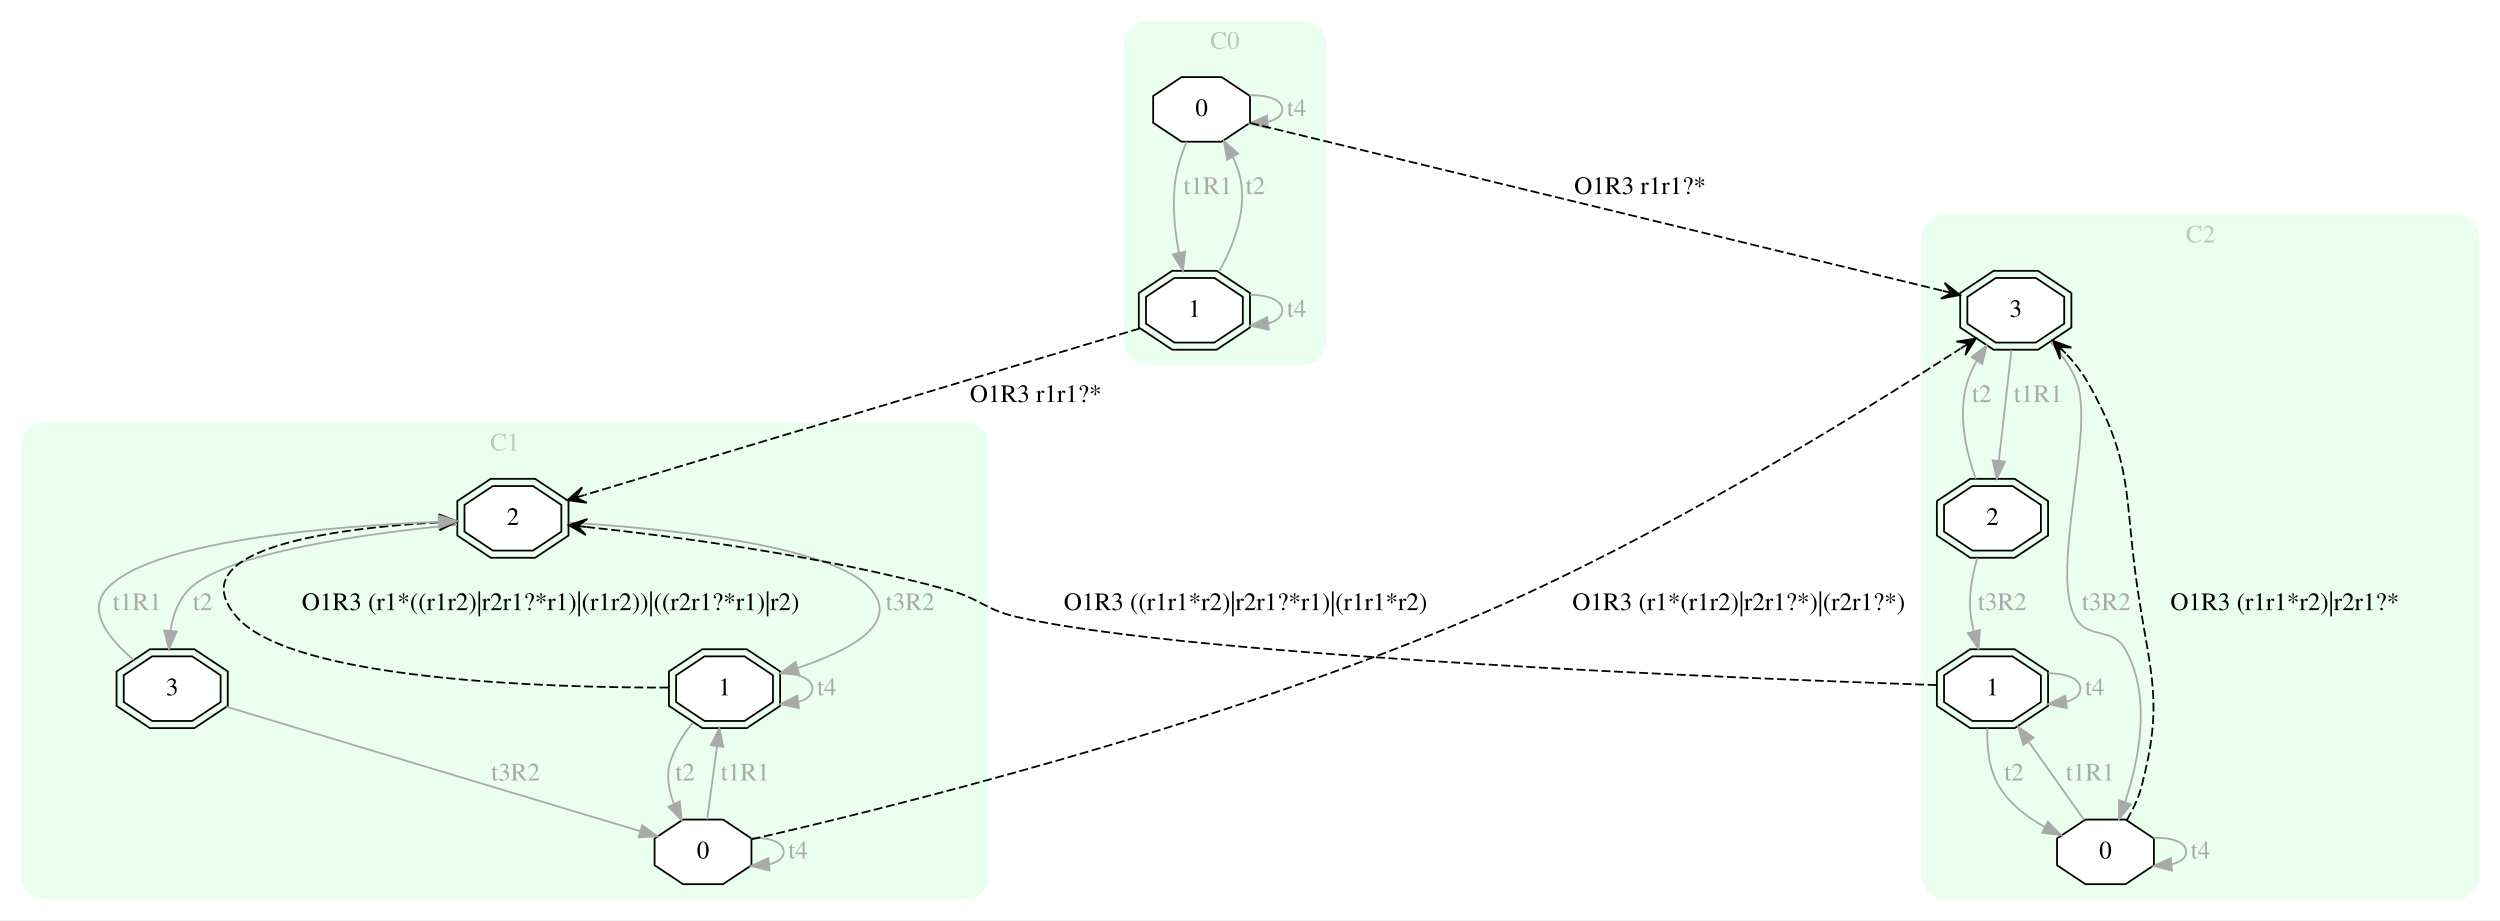
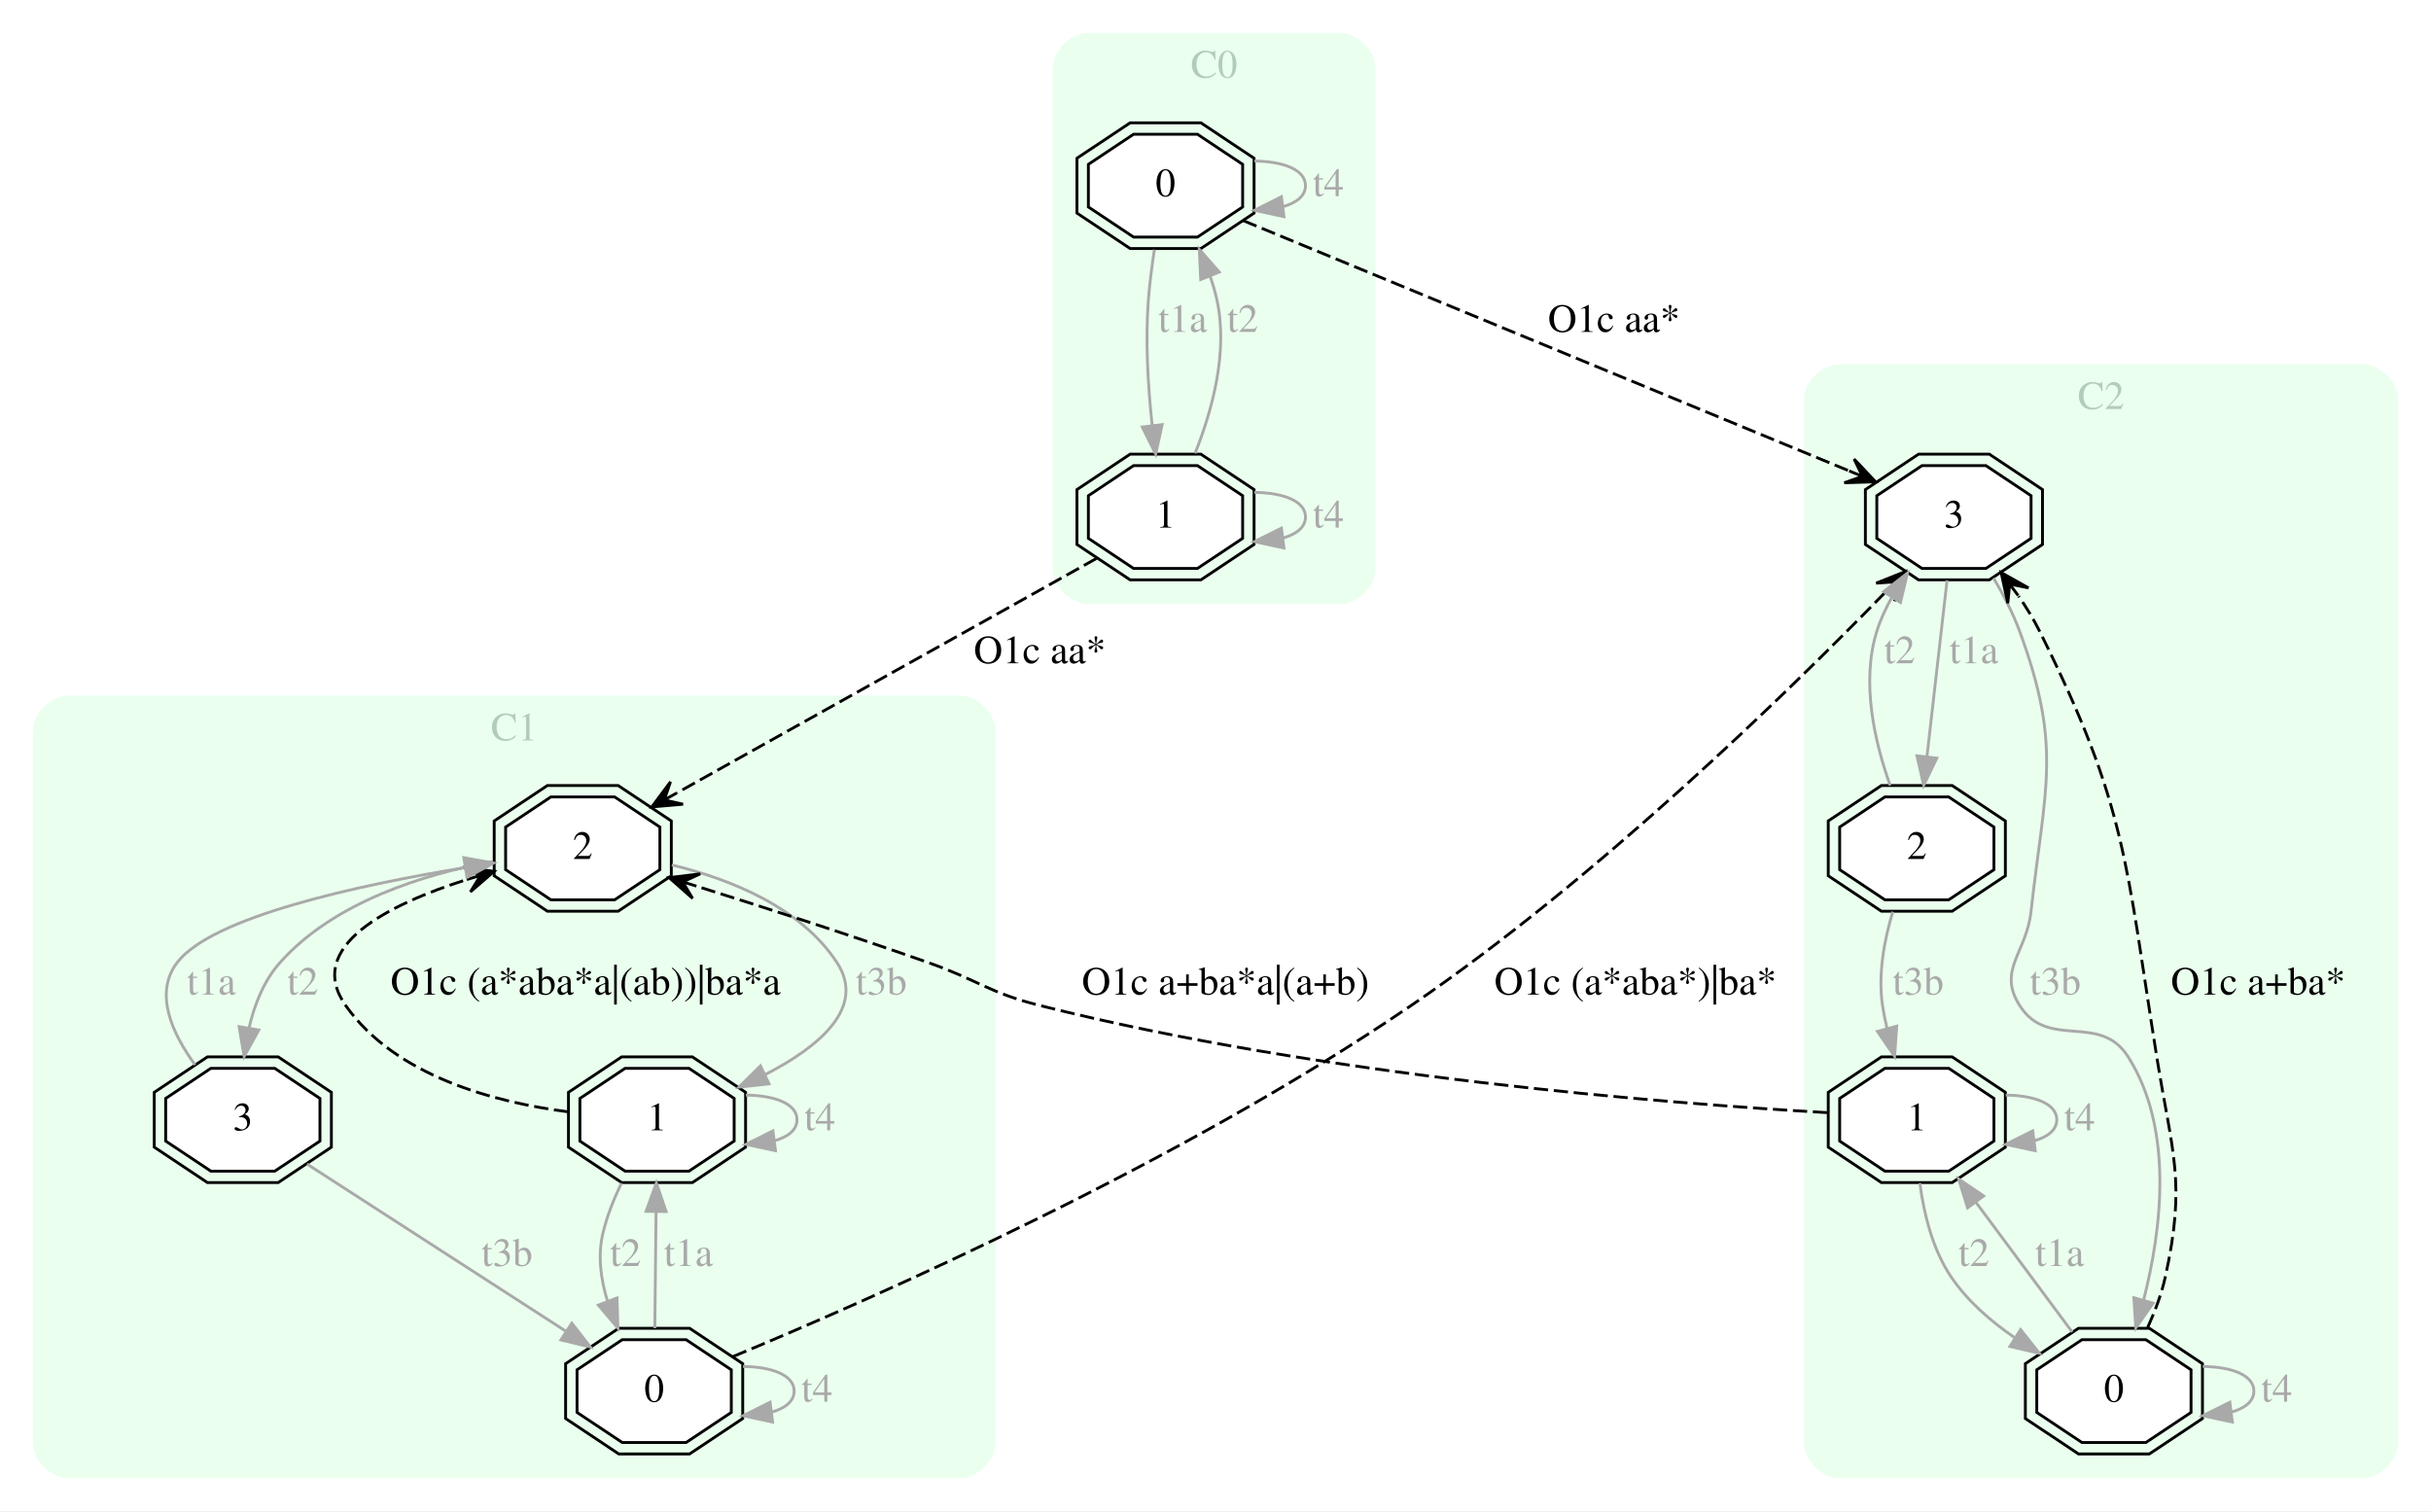
- <svg xmlns="http://www.w3.org/2000/svg" width="1394pt" height="513pt" viewBox="0.00 0.00 1394.00 513.00">
-   <g id="graph0" class="graph" transform="scale(1 1) rotate(0) translate(4 509)">
-     <polygon fill="white" stroke="transparent" points="-4,4 -4,-509 1390,-509 1390,4 -4,4" />
+ <svg xmlns="http://www.w3.org/2000/svg" width="851pt" height="529pt" viewBox="0.00 0.00 851.00 529.00">
+   <g id="graph0" class="graph" transform="scale(1 1) rotate(0) translate(4 525)">
+     <polygon fill="white" stroke="transparent" points="-4,4 -4,-525 847,-525 847,4 -4,4" />
    <g id="clust1" class="cluster">
-       <path fill="#eaffee" stroke="#eaffee" d="M635,-306C635,-306 723,-306 723,-306 729,-306 735,-312 735,-318 735,-318 735,-485 735,-485 735,-491 729,-497 723,-497 723,-497 635,-497 635,-497 629,-497 623,-491 623,-485 623,-485 623,-318 623,-318 623,-312 629,-306 635,-306" />
-       <text text-anchor="middle" x="679" y="-481.8" font-family="Times,serif" font-size="14.00" fill="#b2ccbb">C0</text>
+       <path fill="#eaffee" stroke="#eaffee" d="M377,-314C377,-314 465,-314 465,-314 471,-314 477,-320 477,-326 477,-326 477,-501 477,-501 477,-507 471,-513 465,-513 465,-513 377,-513 377,-513 371,-513 365,-507 365,-501 365,-501 365,-326 365,-326 365,-320 371,-314 377,-314" />
+       <text text-anchor="middle" x="421" y="-497.8" font-family="Times,serif" font-size="14.00" fill="#b2ccbb">C0</text>
    </g>
    <g id="clust2" class="cluster">
-       <path fill="#eaffee" stroke="#eaffee" d="M20,-8C20,-8 535,-8 535,-8 541,-8 547,-14 547,-20 547,-20 547,-261 547,-261 547,-267 541,-273 535,-273 535,-273 20,-273 20,-273 14,-273 8,-267 8,-261 8,-261 8,-20 8,-20 8,-14 14,-8 20,-8" />
-       <text text-anchor="middle" x="277.5" y="-257.8" font-family="Times,serif" font-size="14.00" fill="#b2ccbb">C1</text>
+       <path fill="#eaffee" stroke="#eaffee" d="M20,-8C20,-8 332,-8 332,-8 338,-8 344,-14 344,-20 344,-20 344,-269 344,-269 344,-275 338,-281 332,-281 332,-281 20,-281 20,-281 14,-281 8,-275 8,-269 8,-269 8,-20 8,-20 8,-14 14,-8 20,-8" />
+       <text text-anchor="middle" x="176" y="-265.8" font-family="Times,serif" font-size="14.00" fill="#b2ccbb">C1</text>
    </g>
    <g id="clust3" class="cluster">
-       <path fill="#eaffee" stroke="#eaffee" d="M1080,-8C1080,-8 1366,-8 1366,-8 1372,-8 1378,-14 1378,-20 1378,-20 1378,-377 1378,-377 1378,-383 1372,-389 1366,-389 1366,-389 1080,-389 1080,-389 1074,-389 1068,-383 1068,-377 1068,-377 1068,-20 1068,-20 1068,-14 1074,-8 1080,-8" />
-       <text text-anchor="middle" x="1223" y="-373.8" font-family="Times,serif" font-size="14.00" fill="#b2ccbb">C2</text>
+       <path fill="#eaffee" stroke="#eaffee" d="M640,-8C640,-8 823,-8 823,-8 829,-8 835,-14 835,-20 835,-20 835,-385 835,-385 835,-391 829,-397 823,-397 823,-397 640,-397 640,-397 634,-397 628,-391 628,-385 628,-385 628,-20 628,-20 628,-14 634,-8 640,-8" />
+       <text text-anchor="middle" x="731.5" y="-381.8" font-family="Times,serif" font-size="14.00" fill="#b2ccbb">C2</text>
    </g>
    <g id="node1" class="node">
-       <polygon fill="white" stroke="black" points="693,-440.54 693,-455.46 677.18,-466 654.82,-466 639,-455.46 639,-440.54 654.82,-430 677.18,-430 693,-440.54" />
-       <text text-anchor="middle" x="666" y="-444.3" font-family="Times,serif" font-size="14.00">0</text>
+       <polygon fill="white" stroke="black" points="431,-452.54 431,-467.46 415.18,-478 392.82,-478 377,-467.46 377,-452.54 392.82,-442 415.18,-442 431,-452.54" />
+       <polygon fill="none" stroke="black" points="435,-450.4 435,-469.6 416.39,-482 391.61,-482 373,-469.6 373,-450.4 391.61,-438 416.39,-438 435,-450.4" />
+       <text text-anchor="middle" x="404" y="-456.3" font-family="Times,serif" font-size="14.00">0</text>
    </g>
    <g id="edge2" class="edge">
-       <path fill="none" stroke="darkgray" d="M692.79,-455.86C702.78,-456.12 711,-453.5 711,-448 711,-444.56 707.79,-442.25 702.94,-441.07" />
-       <polygon fill="darkgray" stroke="darkgray" points="703.07,-437.56 692.79,-440.14 702.44,-444.53 703.07,-437.56" />
-       <text text-anchor="middle" x="719" y="-444.3" font-family="Times,serif" font-size="14.00" fill="darkgray">t4</text>
+       <path fill="none" stroke="darkgray" d="M435.1,-468.62C445.09,-468.53 453,-465.66 453,-460 453,-456.46 449.91,-454.01 445.15,-452.65" />
+       <polygon fill="darkgray" stroke="darkgray" points="445.46,-449.16 435.1,-451.38 444.58,-456.11 445.46,-449.16" />
+       <text text-anchor="middle" x="461" y="-456.3" font-family="Times,serif" font-size="14.00" fill="darkgray">t4</text>
    </g>
    <g id="node2" class="node">
-       <polygon fill="white" stroke="black" points="689,-328.54 689,-343.46 673.18,-354 650.82,-354 635,-343.46 635,-328.54 650.82,-318 673.18,-318 689,-328.54" />
-       <polygon fill="none" stroke="black" points="693,-326.4 693,-345.6 674.39,-358 649.61,-358 631,-345.6 631,-326.4 649.61,-314 674.39,-314 693,-326.4" />
-       <text text-anchor="middle" x="662" y="-332.3" font-family="Times,serif" font-size="14.00">1</text>
+       <polygon fill="white" stroke="black" points="431,-336.54 431,-351.46 415.18,-362 392.82,-362 377,-351.46 377,-336.54 392.82,-326 415.18,-326 431,-336.54" />
+       <polygon fill="none" stroke="black" points="435,-334.4 435,-353.6 416.39,-366 391.61,-366 373,-353.6 373,-334.4 391.61,-322 416.39,-322 435,-334.4" />
+       <text text-anchor="middle" x="404" y="-340.3" font-family="Times,serif" font-size="14.00">1</text>
    </g>
    <g id="edge1" class="edge">
-       <path fill="none" stroke="darkgray" d="M657.67,-429.95C655.36,-424.36 653.16,-418.04 652,-412 649.23,-397.61 650.77,-381.52 653.4,-367.94" />
-       <polygon fill="darkgray" stroke="darkgray" points="656.83,-368.64 655.56,-358.12 649.99,-367.13 656.83,-368.64" />
-       <text text-anchor="middle" x="669.5" y="-400.8" font-family="Times,serif" font-size="14.00" fill="darkgray">t1R1</text>
+       <path fill="none" stroke="darkgray" d="M400.11,-437.61C399.24,-431.91 398.44,-425.74 398,-420 396.9,-405.61 397.87,-389.68 399.32,-376.21" />
+       <polygon fill="darkgray" stroke="darkgray" points="402.83,-376.36 400.56,-366.01 395.88,-375.51 402.83,-376.36" />
+       <text text-anchor="middle" x="410" y="-408.8" font-family="Times,serif" font-size="14.00" fill="darkgray">t1a</text>
    </g>
    <g id="node7" class="node">
-       <polygon fill="white" stroke="black" points="1147,-328.54 1147,-343.46 1131.18,-354 1108.82,-354 1093,-343.46 1093,-328.54 1108.82,-318 1131.18,-318 1147,-328.54" />
-       <polygon fill="none" stroke="black" points="1151,-326.4 1151,-345.6 1132.39,-358 1107.61,-358 1089,-345.6 1089,-326.4 1107.61,-314 1132.39,-314 1151,-326.4" />
-       <text text-anchor="middle" x="1120" y="-332.3" font-family="Times,serif" font-size="14.00">3</text>
+       <polygon fill="white" stroke="black" points="707,-336.54 707,-351.46 691.18,-362 668.82,-362 653,-351.46 653,-336.54 668.82,-326 691.18,-326 707,-336.54" />
+       <polygon fill="none" stroke="black" points="711,-334.4 711,-353.6 692.39,-366 667.61,-366 649,-353.6 649,-334.4 667.61,-322 692.39,-322 711,-334.4" />
+       <text text-anchor="middle" x="680" y="-340.3" font-family="Times,serif" font-size="14.00">3</text>
    </g>
    <g id="edge21" class="edge">
-       <path fill="none" stroke="black" stroke-dasharray="5,2" d="M693.04,-440.45C769.51,-421.92 987.65,-369.07 1078.99,-346.94" />
-       <polygon fill="black" stroke="black" points="1088.97,-344.52 1080.31,-351.25 1084.11,-345.69 1079.25,-346.87 1079.25,-346.87 1079.25,-346.87 1084.11,-345.69 1078.19,-342.5 1088.97,-344.52 1088.97,-344.52" />
-       <text text-anchor="middle" x="910.5" y="-400.8" font-family="Times,serif" font-size="14.00">O1R3 r1r1?*</text>
+       <path fill="none" stroke="black" stroke-dasharray="5,2" d="M431.22,-447.76C481,-427.2 586.75,-383.52 643,-360.28" />
+       <polygon fill="black" stroke="black" points="652.58,-356.33 645.05,-364.3 647.96,-358.24 643.33,-360.14 643.33,-360.14 643.33,-360.14 647.96,-358.24 641.62,-355.99 652.58,-356.33 652.58,-356.33" />
+       <text text-anchor="middle" x="561" y="-408.8" font-family="Times,serif" font-size="14.00">O1c aa*</text>
    </g>
    <g id="edge3" class="edge">
-       <path fill="none" stroke="darkgray" d="M675.73,-357.52C684.06,-372.49 692.17,-393.35 687,-412 686.11,-415.21 684.84,-418.42 683.36,-421.52" />
-       <polygon fill="darkgray" stroke="darkgray" points="680.23,-419.96 678.45,-430.4 686.35,-423.35 680.23,-419.96" />
-       <text text-anchor="middle" x="696" y="-400.8" font-family="Times,serif" font-size="14.00" fill="darkgray">t2</text>
+       <path fill="none" stroke="darkgray" d="M414.34,-366.29C420.34,-381.27 425.99,-401.82 422,-420 421.39,-422.8 420.55,-425.64 419.57,-428.44" />
+       <polygon fill="darkgray" stroke="darkgray" points="416.32,-427.14 415.82,-437.72 422.81,-429.76 416.32,-427.14" />
+       <text text-anchor="middle" x="431" y="-408.8" font-family="Times,serif" font-size="14.00" fill="darkgray">t2</text>
    </g>
    <g id="edge4" class="edge">
-       <path fill="none" stroke="darkgray" d="M693.1,-344.62C703.09,-344.53 711,-341.66 711,-336 711,-332.46 707.91,-330.01 703.15,-328.65" />
-       <polygon fill="darkgray" stroke="darkgray" points="703.46,-325.16 693.1,-327.38 702.58,-332.11 703.46,-325.16" />
-       <text text-anchor="middle" x="719" y="-332.3" font-family="Times,serif" font-size="14.00" fill="darkgray">t4</text>
+       <path fill="none" stroke="darkgray" d="M435.1,-352.62C445.09,-352.53 453,-349.66 453,-344 453,-340.46 449.91,-338.01 445.15,-336.65" />
+       <polygon fill="darkgray" stroke="darkgray" points="445.46,-333.16 435.1,-335.38 444.58,-340.11 445.46,-333.16" />
+       <text text-anchor="middle" x="461" y="-340.3" font-family="Times,serif" font-size="14.00" fill="darkgray">t4</text>
    </g>
    <g id="node3" class="node">
-       <polygon fill="white" stroke="black" points="309,-212.54 309,-227.46 293.18,-238 270.82,-238 255,-227.46 255,-212.54 270.82,-202 293.18,-202 309,-212.54" />
-       <polygon fill="none" stroke="black" points="313,-210.4 313,-229.6 294.39,-242 269.61,-242 251,-229.6 251,-210.4 269.61,-198 294.39,-198 313,-210.4" />
-       <text text-anchor="middle" x="282" y="-216.3" font-family="Times,serif" font-size="14.00">2</text>
+       <polygon fill="white" stroke="black" points="227,-220.54 227,-235.46 211.18,-246 188.82,-246 173,-235.46 173,-220.54 188.82,-210 211.18,-210 227,-220.54" />
+       <polygon fill="none" stroke="black" points="231,-218.4 231,-237.6 212.39,-250 187.61,-250 169,-237.6 169,-218.4 187.61,-206 212.39,-206 231,-218.4" />
+       <text text-anchor="middle" x="200" y="-224.3" font-family="Times,serif" font-size="14.00">2</text>
    </g>
    <g id="edge22" class="edge">
-       <path fill="none" stroke="black" stroke-dasharray="5,2" d="M631.55,-325.86C563.37,-305.41 398.46,-255.94 322.07,-233.02" />
-       <polygon fill="black" stroke="black" points="312.34,-230.1 323.21,-228.66 317.12,-231.54 321.91,-232.97 321.91,-232.97 321.91,-232.97 317.12,-231.54 320.62,-237.28 312.34,-230.1 312.34,-230.1" />
-       <text text-anchor="middle" x="573.5" y="-284.8" font-family="Times,serif" font-size="14.00">O1R3 r1r1?*</text>
+       <path fill="none" stroke="black" stroke-dasharray="5,2" d="M379.8,-329.48C343.3,-309.08 274.07,-270.39 232.98,-247.43" />
+       <polygon fill="black" stroke="black" points="224.17,-242.51 235.1,-243.46 228.54,-244.95 232.9,-247.39 232.9,-247.39 232.9,-247.39 228.54,-244.95 230.71,-251.31 224.17,-242.51 224.17,-242.51" />
+       <text text-anchor="middle" x="360" y="-292.8" font-family="Times,serif" font-size="14.00">O1c aa*</text>
    </g>
    <g id="node4" class="node">
-       <polygon fill="white" stroke="black" points="427,-117.54 427,-132.46 411.18,-143 388.82,-143 373,-132.46 373,-117.54 388.82,-107 411.18,-107 427,-117.54" />
-       <polygon fill="none" stroke="black" points="431,-115.4 431,-134.6 412.39,-147 387.61,-147 369,-134.6 369,-115.4 387.61,-103 412.39,-103 431,-115.4" />
-       <text text-anchor="middle" x="400" y="-121.3" font-family="Times,serif" font-size="14.00">1</text>
+       <polygon fill="white" stroke="black" points="253,-125.54 253,-140.46 237.18,-151 214.82,-151 199,-140.46 199,-125.54 214.82,-115 237.18,-115 253,-125.54" />
+       <polygon fill="none" stroke="black" points="257,-123.4 257,-142.6 238.39,-155 213.61,-155 195,-142.6 195,-123.4 213.61,-111 238.39,-111 257,-123.4" />
+       <text text-anchor="middle" x="226" y="-129.3" font-family="Times,serif" font-size="14.00">1</text>
    </g>
    <g id="edge6" class="edge">
-       <path fill="none" stroke="darkgray" d="M313.17,-217.59C363.95,-214.57 460.97,-205.53 482,-180 497.9,-160.7 468.65,-145.79 440.77,-136.57" />
-       <polygon fill="darkgray" stroke="darkgray" points="441.63,-133.17 431.05,-133.55 439.56,-139.86 441.63,-133.17" />
-       <text text-anchor="middle" x="503.5" y="-168.8" font-family="Times,serif" font-size="14.00" fill="darkgray">t3R2</text>
+       <path fill="none" stroke="darkgray" d="M231.18,-222.2C251.4,-217.3 276.26,-207.49 289,-188 299.29,-172.25 282.68,-158.51 263.94,-148.84" />
+       <polygon fill="darkgray" stroke="darkgray" points="265.21,-145.56 254.68,-144.42 262.2,-151.88 265.21,-145.56" />
+       <text text-anchor="middle" x="304.5" y="-176.8" font-family="Times,serif" font-size="14.00" fill="darkgray">t3b</text>
    </g>
    <g id="node6" class="node">
-       <polygon fill="white" stroke="black" points="119,-117.54 119,-132.46 103.18,-143 80.82,-143 65,-132.46 65,-117.54 80.82,-107 103.18,-107 119,-117.54" />
-       <polygon fill="none" stroke="black" points="123,-115.4 123,-134.6 104.39,-147 79.61,-147 61,-134.6 61,-115.4 79.61,-103 104.39,-103 123,-115.4" />
-       <text text-anchor="middle" x="92" y="-121.3" font-family="Times,serif" font-size="14.00">3</text>
+       <polygon fill="white" stroke="black" points="108,-125.54 108,-140.46 92.18,-151 69.82,-151 54,-140.46 54,-125.54 69.82,-115 92.18,-115 108,-125.54" />
+       <polygon fill="none" stroke="black" points="112,-123.4 112,-142.6 93.39,-155 68.61,-155 50,-142.6 50,-123.4 68.61,-111 93.39,-111 112,-123.4" />
+       <text text-anchor="middle" x="81" y="-129.3" font-family="Times,serif" font-size="14.00">3</text>
    </g>
    <g id="edge5" class="edge">
-       <path fill="none" stroke="darkgray" d="M250.81,-216.45C204.61,-212.01 121.25,-201.22 101,-180 95.17,-173.89 92.3,-165.51 91.04,-157.18" />
-       <polygon fill="darkgray" stroke="darkgray" points="94.53,-156.87 90.22,-147.2 87.55,-157.45 94.53,-156.87" />
-       <text text-anchor="middle" x="109" y="-168.8" font-family="Times,serif" font-size="14.00" fill="darkgray">t2</text>
+       <path fill="none" stroke="darkgray" d="M168.65,-223.43C144.83,-219.06 113.03,-209.39 94,-188 88.35,-181.65 85.05,-173.27 83.15,-165.01" />
+       <polygon fill="darkgray" stroke="darkgray" points="86.6,-164.41 81.46,-155.14 79.7,-165.59 86.6,-164.41" />
+       <text text-anchor="middle" x="102" y="-176.8" font-family="Times,serif" font-size="14.00" fill="darkgray">t2</text>
    </g>
    <g id="edge23" class="edge">
-       <path fill="none" stroke="black" stroke-dasharray="5,2" d="M368.71,-125.6C303.99,-125.52 158.86,-129.4 128,-165 94.54,-203.59 184.58,-214.61 240.77,-217.75" />
-       <polygon fill="black" stroke="black" points="250.83,-218.25 240.62,-222.25 245.84,-218 240.84,-217.76 240.84,-217.76 240.84,-217.76 245.84,-218 241.07,-213.26 250.83,-218.25 250.83,-218.25" />
-       <text text-anchor="middle" x="303" y="-168.8" font-family="Times,serif" font-size="14.00">O1R3 (r1*((r1r2)|r2r1?*r1)|(r1r2))|((r2r1?*r1)|r2)</text>
+       <path fill="none" stroke="black" stroke-dasharray="5,2" d="M194.85,-135.78C169.26,-139.08 134.48,-148.19 117,-173 102.52,-193.56 131.68,-208.25 159.34,-217.07" />
+       <polygon fill="black" stroke="black" points="168.98,-219.95 158.11,-221.4 164.19,-218.52 159.4,-217.09 159.4,-217.09 159.4,-217.09 164.19,-218.52 160.68,-212.78 168.98,-219.95 168.98,-219.95" />
+       <text text-anchor="middle" x="201" y="-176.8" font-family="Times,serif" font-size="14.00">O1c (a*aba*a|(ab))|ba*a</text>
    </g>
    <g id="edge8" class="edge">
-       <path fill="none" stroke="darkgray" d="M431.1,-133.62C441.09,-133.53 449,-130.66 449,-125 449,-121.46 445.91,-119.01 441.15,-117.65" />
-       <polygon fill="darkgray" stroke="darkgray" points="441.46,-114.16 431.1,-116.38 440.58,-121.11 441.46,-114.16" />
-       <text text-anchor="middle" x="457" y="-121.3" font-family="Times,serif" font-size="14.00" fill="darkgray">t4</text>
+       <path fill="none" stroke="darkgray" d="M257.1,-141.62C267.09,-141.53 275,-138.66 275,-133 275,-129.46 271.91,-127.01 267.15,-125.65" />
+       <polygon fill="darkgray" stroke="darkgray" points="267.46,-122.16 257.1,-124.38 266.58,-129.11 267.46,-122.16" />
+       <text text-anchor="middle" x="283" y="-129.3" font-family="Times,serif" font-size="14.00" fill="darkgray">t4</text>
    </g>
    <g id="node5" class="node">
-       <polygon fill="white" stroke="black" points="415,-26.54 415,-41.46 399.18,-52 376.82,-52 361,-41.46 361,-26.54 376.82,-16 399.18,-16 415,-26.54" />
-       <text text-anchor="middle" x="388" y="-30.3" font-family="Times,serif" font-size="14.00">0</text>
+       <polygon fill="white" stroke="black" points="252,-30.54 252,-45.46 236.18,-56 213.82,-56 198,-45.46 198,-30.54 213.82,-20 236.18,-20 252,-30.54" />
+       <polygon fill="none" stroke="black" points="256,-28.4 256,-47.6 237.39,-60 212.61,-60 194,-47.6 194,-28.4 212.61,-16 237.39,-16 256,-28.4" />
+       <text text-anchor="middle" x="225" y="-34.3" font-family="Times,serif" font-size="14.00">0</text>
    </g>
    <g id="edge7" class="edge">
-       <path fill="none" stroke="darkgray" d="M382.27,-106.05C377.32,-99.88 372.59,-92.6 370,-85 367.33,-77.14 368.76,-68.63 371.74,-60.89" />
-       <polygon fill="darkgray" stroke="darkgray" points="375.01,-62.15 376.15,-51.61 368.69,-59.14 375.01,-62.15" />
-       <text text-anchor="middle" x="378" y="-73.8" font-family="Times,serif" font-size="14.00" fill="darkgray">t2</text>
+       <path fill="none" stroke="darkgray" d="M213.52,-110.78C210.84,-105.18 208.39,-99.02 207,-93 205.22,-85.3 206.31,-77.14 208.65,-69.56" />
+       <polygon fill="darkgray" stroke="darkgray" points="212,-70.61 212.31,-60.02 205.46,-68.11 212,-70.61" />
+       <text text-anchor="middle" x="215" y="-81.8" font-family="Times,serif" font-size="14.00" fill="darkgray">t2</text>
    </g>
    <g id="edge9" class="edge">
-       <path fill="none" stroke="darkgray" d="M390.3,-52.07C391.86,-63.61 393.96,-79.18 395.81,-92.89" />
-       <polygon fill="darkgray" stroke="darkgray" points="392.35,-93.47 397.16,-102.91 399.29,-92.53 392.35,-93.47" />
-       <text text-anchor="middle" x="411.5" y="-73.8" font-family="Times,serif" font-size="14.00" fill="darkgray">t1R1</text>
+       <path fill="none" stroke="darkgray" d="M225.23,-60.02C225.35,-72.01 225.52,-87.28 225.66,-100.66" />
+       <polygon fill="darkgray" stroke="darkgray" points="222.17,-100.94 225.77,-110.9 229.17,-100.86 222.17,-100.94" />
+       <text text-anchor="middle" x="237" y="-81.8" font-family="Times,serif" font-size="14.00" fill="darkgray">t1a</text>
    </g>
    <g id="edge10" class="edge">
-       <path fill="none" stroke="darkgray" d="M414.79,-41.86C424.78,-42.12 433,-39.5 433,-34 433,-30.56 429.79,-28.25 424.94,-27.07" />
-       <polygon fill="darkgray" stroke="darkgray" points="425.07,-23.56 414.79,-26.14 424.44,-30.53 425.07,-23.56" />
-       <text text-anchor="middle" x="441" y="-30.3" font-family="Times,serif" font-size="14.00" fill="darkgray">t4</text>
+       <path fill="none" stroke="darkgray" d="M256.1,-46.62C266.09,-46.53 274,-43.66 274,-38 274,-34.46 270.91,-32.01 266.15,-30.65" />
+       <polygon fill="darkgray" stroke="darkgray" points="266.46,-27.16 256.1,-29.38 265.58,-34.11 266.46,-27.16" />
+       <text text-anchor="middle" x="282" y="-34.3" font-family="Times,serif" font-size="14.00" fill="darkgray">t4</text>
    </g>
    <g id="edge24" class="edge">
-       <path fill="none" stroke="black" stroke-dasharray="5,2" d="M415.14,-41.01C484.12,-56.76 671.12,-102.35 818,-165 921.85,-209.29 1035.71,-279.99 1089.12,-314.59" />
-       <polygon fill="black" stroke="black" points="1097.76,-320.21 1086.93,-318.53 1093.57,-317.49 1089.38,-314.76 1089.38,-314.76 1089.38,-314.76 1093.57,-317.49 1091.84,-310.99 1097.76,-320.21 1097.76,-320.21" />
-       <text text-anchor="middle" x="965.5" y="-168.8" font-family="Times,serif" font-size="14.00">O1R3 (r1*(r1r2)|r2r1?*)|(r2r1?*)</text>
+       <path fill="none" stroke="black" stroke-dasharray="5,2" d="M252.63,-50.11C302.31,-70.71 409.1,-117.77 490,-173 554.91,-217.32 621.19,-281.95 655.7,-317.39" />
+       <polygon fill="black" stroke="black" points="662.98,-324.91 652.79,-320.85 659.5,-321.31 656.02,-317.72 656.02,-317.72 656.02,-317.72 659.5,-321.31 659.26,-314.59 662.98,-324.91 662.98,-324.91" />
+       <text text-anchor="middle" x="568.5" y="-176.8" font-family="Times,serif" font-size="14.00">O1c (a*aba*)|ba*</text>
    </g>
    <g id="edge11" class="edge">
-       <path fill="none" stroke="darkgray" d="M70.62,-141.01C57.3,-152.18 44.53,-167.57 55,-180 78.28,-207.62 181.74,-215.68 240.63,-218.03" />
-       <polygon fill="darkgray" stroke="darkgray" points="240.61,-221.53 250.73,-218.4 240.86,-214.54 240.61,-221.53" />
-       <text text-anchor="middle" x="72.5" y="-168.8" font-family="Times,serif" font-size="14.00" fill="darkgray">t1R1</text>
+       <path fill="none" stroke="darkgray" d="M64.3,-152.21C56.21,-163.28 49.85,-177.3 58,-188 70.22,-204.03 121.26,-215.11 158.66,-221.25" />
+       <polygon fill="darkgray" stroke="darkgray" points="158.38,-224.75 168.8,-222.86 159.47,-217.84 158.38,-224.75" />
+       <text text-anchor="middle" x="70" y="-176.8" font-family="Times,serif" font-size="14.00" fill="darkgray">t1a</text>
    </g>
    <g id="edge12" class="edge">
-       <path fill="none" stroke="darkgray" d="M122.29,-114.89C177.47,-98.3 294.09,-63.24 352.75,-45.6" />
-       <polygon fill="darkgray" stroke="darkgray" points="354.09,-48.85 362.66,-42.62 352.08,-42.15 354.09,-48.85" />
-       <text text-anchor="middle" x="283.5" y="-73.8" font-family="Times,serif" font-size="14.00" fill="darkgray">t3R2</text>
+       <path fill="none" stroke="darkgray" d="M103.5,-117.47C127.81,-101.77 166.7,-76.65 193.91,-59.08" />
+       <polygon fill="darkgray" stroke="darkgray" points="196.16,-61.79 202.66,-53.43 192.36,-55.91 196.16,-61.79" />
+       <text text-anchor="middle" x="173.5" y="-81.8" font-family="Times,serif" font-size="14.00" fill="darkgray">t3b</text>
    </g>
    <g id="node9" class="node">
-       <polygon fill="white" stroke="black" points="1134,-212.54 1134,-227.46 1118.18,-238 1095.82,-238 1080,-227.46 1080,-212.54 1095.82,-202 1118.18,-202 1134,-212.54" />
-       <polygon fill="none" stroke="black" points="1138,-210.4 1138,-229.6 1119.39,-242 1094.61,-242 1076,-229.6 1076,-210.4 1094.61,-198 1119.39,-198 1138,-210.4" />
-       <text text-anchor="middle" x="1107" y="-216.3" font-family="Times,serif" font-size="14.00">2</text>
+       <polygon fill="white" stroke="black" points="694,-220.54 694,-235.46 678.18,-246 655.82,-246 640,-235.46 640,-220.54 655.82,-210 678.18,-210 694,-220.54" />
+       <polygon fill="none" stroke="black" points="698,-218.4 698,-237.6 679.39,-250 654.61,-250 636,-237.6 636,-218.4 654.61,-206 679.39,-206 698,-218.4" />
+       <text text-anchor="middle" x="667" y="-224.3" font-family="Times,serif" font-size="14.00">2</text>
    </g>
    <g id="edge13" class="edge">
-       <path fill="none" stroke="darkgray" d="M1117.59,-313.82C1115.61,-296.47 1112.78,-271.66 1110.54,-252.05" />
-       <polygon fill="darkgray" stroke="darkgray" points="1114.01,-251.6 1109.4,-242.06 1107.06,-252.39 1114.01,-251.6" />
-       <text text-anchor="middle" x="1132.5" y="-284.8" font-family="Times,serif" font-size="14.00" fill="darkgray">t1R1</text>
+       <path fill="none" stroke="darkgray" d="M677.59,-321.82C675.61,-304.47 672.78,-279.66 670.54,-260.05" />
+       <polygon fill="darkgray" stroke="darkgray" points="674.01,-259.6 669.4,-250.06 667.06,-260.39 674.01,-259.6" />
+       <text text-anchor="middle" x="687" y="-292.8" font-family="Times,serif" font-size="14.00" fill="darkgray">t1a</text>
    </g>
    <g id="node10" class="node">
-       <polygon fill="white" stroke="black" points="1197,-26.54 1197,-41.46 1181.18,-52 1158.82,-52 1143,-41.46 1143,-26.54 1158.82,-16 1181.18,-16 1197,-26.54" />
-       <text text-anchor="middle" x="1170" y="-30.3" font-family="Times,serif" font-size="14.00">0</text>
+       <polygon fill="white" stroke="black" points="763,-30.54 763,-45.46 747.18,-56 724.82,-56 709,-45.46 709,-30.54 724.82,-20 747.18,-20 763,-30.54" />
+       <polygon fill="none" stroke="black" points="767,-28.4 767,-47.6 748.39,-60 723.61,-60 705,-47.6 705,-28.4 723.61,-16 748.39,-16 767,-28.4" />
+       <text text-anchor="middle" x="736" y="-34.3" font-family="Times,serif" font-size="14.00">0</text>
    </g>
    <g id="edge14" class="edge">
-       <path fill="none" stroke="darkgray" d="M1139.34,-318.19C1145.2,-311.89 1150.91,-304.24 1154,-296 1164.21,-268.74 1139.05,-190.55 1153,-165 1160.09,-152.02 1173.7,-159.87 1181,-147 1195.84,-120.83 1188.85,-85.61 1180.92,-61.71" />
-       <polygon fill="darkgray" stroke="darkgray" points="1184.18,-60.45 1177.52,-52.21 1177.59,-62.81 1184.18,-60.45" />
-       <text text-anchor="middle" x="1170.5" y="-168.8" font-family="Times,serif" font-size="14.00" fill="darkgray">t3R2</text>
+       <path fill="none" stroke="darkgray" d="M693.87,-322.64C697.3,-316.83 700.67,-310.34 703,-304 718.05,-263.09 711.76,-249.33 707,-206 705.39,-191.31 695.1,-185.48 703,-173 712.99,-157.21 731.01,-170.79 741,-155 757.01,-129.7 752.76,-94.71 746.37,-69.79" />
+       <polygon fill="darkgray" stroke="darkgray" points="749.72,-68.79 743.65,-60.11 742.98,-70.69 749.72,-68.79" />
+       <text text-anchor="middle" x="715.5" y="-176.8" font-family="Times,serif" font-size="14.00" fill="darkgray">t3b</text>
    </g>
    <g id="node8" class="node">
-       <polygon fill="white" stroke="black" points="1134,-117.54 1134,-132.46 1118.18,-143 1095.82,-143 1080,-132.46 1080,-117.54 1095.82,-107 1118.18,-107 1134,-117.54" />
-       <polygon fill="none" stroke="black" points="1138,-115.4 1138,-134.6 1119.39,-147 1094.61,-147 1076,-134.6 1076,-115.4 1094.61,-103 1119.39,-103 1138,-115.4" />
-       <text text-anchor="middle" x="1107" y="-121.3" font-family="Times,serif" font-size="14.00">1</text>
+       <polygon fill="white" stroke="black" points="694,-125.54 694,-140.46 678.18,-151 655.82,-151 640,-140.46 640,-125.54 655.82,-115 678.18,-115 694,-125.54" />
+       <polygon fill="none" stroke="black" points="698,-123.4 698,-142.6 679.39,-155 654.61,-155 636,-142.6 636,-123.4 654.61,-111 679.39,-111 698,-123.4" />
+       <text text-anchor="middle" x="667" y="-129.3" font-family="Times,serif" font-size="14.00">1</text>
    </g>
    <g id="edge26" class="edge">
-       <path fill="none" stroke="black" stroke-dasharray="5,2" d="M1075.85,-126.99C975.56,-130.37 661.79,-142.52 563,-165 545.3,-169.03 542.51,-175.2 525,-180 455.51,-199.05 372.13,-209.92 323.31,-215.13" />
-       <polygon fill="black" stroke="black" points="313.14,-216.18 322.63,-210.68 318.12,-215.67 323.09,-215.15 323.09,-215.15 323.09,-215.15 318.12,-215.67 323.56,-219.63 313.14,-216.18 313.14,-216.18" />
-       <text text-anchor="middle" x="690.5" y="-168.8" font-family="Times,serif" font-size="14.00">O1R3 ((r1r1*r2)|r2r1?*r1)|(r1r1*r2)</text>
+       <path fill="none" stroke="black" stroke-dasharray="5,2" d="M635.6,-135.49C579.51,-138.71 458.73,-148.13 360,-173 341.99,-177.54 338.51,-181.82 321,-188 294.14,-197.49 263.61,-207.32 239.93,-214.74" />
+       <polygon fill="black" stroke="black" points="230.24,-217.76 238.45,-210.49 235.01,-216.27 239.79,-214.79 239.79,-214.79 239.79,-214.79 235.01,-216.27 241.13,-219.08 230.24,-217.76 230.24,-217.76" />
+       <text text-anchor="middle" x="425" y="-176.8" font-family="Times,serif" font-size="14.00">O1c a+ba*a|(a+b)</text>
    </g>
    <g id="edge16" class="edge">
-       <path fill="none" stroke="darkgray" d="M1138.1,-133.62C1148.09,-133.53 1156,-130.66 1156,-125 1156,-121.46 1152.91,-119.01 1148.15,-117.65" />
-       <polygon fill="darkgray" stroke="darkgray" points="1148.46,-114.16 1138.1,-116.38 1147.58,-121.11 1148.46,-114.16" />
-       <text text-anchor="middle" x="1164" y="-121.3" font-family="Times,serif" font-size="14.00" fill="darkgray">t4</text>
+       <path fill="none" stroke="darkgray" d="M698.1,-141.62C708.09,-141.53 716,-138.66 716,-133 716,-129.46 712.91,-127.01 708.15,-125.65" />
+       <polygon fill="darkgray" stroke="darkgray" points="708.46,-122.16 698.1,-124.38 707.58,-129.11 708.46,-122.16" />
+       <text text-anchor="middle" x="724" y="-129.3" font-family="Times,serif" font-size="14.00" fill="darkgray">t4</text>
    </g>
    <g id="edge15" class="edge">
-       <path fill="none" stroke="darkgray" d="M1104.17,-102.85C1103.79,-92.26 1105.01,-79.67 1111,-70 1116.89,-60.49 1126.41,-53.24 1136.1,-47.88" />
-       <polygon fill="darkgray" stroke="darkgray" points="1137.92,-50.88 1145.32,-43.31 1134.81,-44.61 1137.92,-50.88" />
-       <text text-anchor="middle" x="1119" y="-73.8" font-family="Times,serif" font-size="14.00" fill="darkgray">t2</text>
+       <path fill="none" stroke="darkgray" d="M668.06,-110.82C669.45,-100.22 672.49,-87.63 679,-78 684.68,-69.6 692.84,-62.49 701.21,-56.74" />
+       <polygon fill="darkgray" stroke="darkgray" points="703.33,-59.54 709.91,-51.24 699.59,-53.62 703.33,-59.54" />
+       <text text-anchor="middle" x="687" y="-81.8" font-family="Times,serif" font-size="14.00" fill="darkgray">t2</text>
    </g>
    <g id="edge17" class="edge">
-       <path fill="none" stroke="darkgray" d="M1097.69,-242.01C1092.24,-257.23 1087.43,-278.17 1093,-296 1094.27,-300.07 1096.13,-304.08 1098.29,-307.91" />
-       <polygon fill="darkgray" stroke="darkgray" points="1095.39,-309.87 1103.74,-316.39 1101.28,-306.09 1095.39,-309.87" />
-       <text text-anchor="middle" x="1101" y="-284.8" font-family="Times,serif" font-size="14.00" fill="darkgray">t2</text>
+       <path fill="none" stroke="darkgray" d="M657.69,-250.01C652.24,-265.23 647.43,-286.17 653,-304 654.27,-308.07 656.13,-312.08 658.29,-315.91" />
+       <polygon fill="darkgray" stroke="darkgray" points="655.39,-317.87 663.74,-324.39 661.28,-314.09 655.39,-317.87" />
+       <text text-anchor="middle" x="661" y="-292.8" font-family="Times,serif" font-size="14.00" fill="darkgray">t2</text>
    </g>
    <g id="edge18" class="edge">
-       <path fill="none" stroke="darkgray" d="M1098.59,-197.84C1095.61,-187.93 1093.36,-175.92 1095,-165 1095.4,-162.33 1095.95,-159.6 1096.59,-156.87" />
-       <polygon fill="darkgray" stroke="darkgray" points="1099.97,-157.76 1099.23,-147.19 1093.22,-155.92 1099.97,-157.76" />
-       <text text-anchor="middle" x="1112.5" y="-168.8" font-family="Times,serif" font-size="14.00" fill="darkgray">t3R2</text>
+       <path fill="none" stroke="darkgray" d="M658.59,-205.84C655.61,-195.93 653.36,-183.92 655,-173 655.4,-170.33 655.95,-167.6 656.59,-164.87" />
+       <polygon fill="darkgray" stroke="darkgray" points="659.97,-165.76 659.23,-155.19 653.22,-163.92 659.97,-165.76" />
+       <text text-anchor="middle" x="667.5" y="-176.8" font-family="Times,serif" font-size="14.00" fill="darkgray">t3b</text>
    </g>
    <g id="edge25" class="edge">
-       <path fill="none" stroke="black" stroke-dasharray="5,2" d="M1181.86,-51.67C1185.17,-57.23 1188.31,-63.64 1190,-70 1202.55,-117.26 1195.24,-131.64 1188,-180 1180.14,-232.45 1186.24,-249.91 1160,-296 1156.79,-301.64 1152.52,-307 1147.97,-311.84" />
-       <polygon fill="black" stroke="black" points="1140.7,-318.97 1144.68,-308.76 1144.27,-315.47 1147.83,-311.97 1147.83,-311.97 1147.83,-311.97 1144.27,-315.47 1150.99,-315.18 1140.7,-318.97 1140.7,-318.97" />
-       <text text-anchor="middle" x="1270" y="-168.8" font-family="Times,serif" font-size="14.00">O1R3 (r1r1*r2)|r2r1?*</text>
+       <path fill="none" stroke="black" stroke-dasharray="5,2" d="M747.82,-60.28C750.37,-65.88 752.69,-72.03 754,-78 761.35,-111.45 756.4,-121.18 751,-155 740.16,-222.82 740.62,-242.52 710,-304 707.93,-308.16 705.39,-312.3 702.67,-316.26" />
+       <polygon fill="black" stroke="black" points="696.54,-324.55 698.86,-313.83 699.51,-320.53 702.48,-316.51 702.48,-316.51 702.48,-316.51 699.51,-320.53 706.1,-319.19 696.54,-324.55 696.54,-324.55" />
+       <text text-anchor="middle" x="786.5" y="-176.8" font-family="Times,serif" font-size="14.00">O1c a+ba*</text>
    </g>
    <g id="edge19" class="edge">
-       <path fill="none" stroke="darkgray" d="M1158.09,-51.83C1149.43,-64.06 1137.5,-80.92 1127.34,-95.26" />
-       <polygon fill="darkgray" stroke="darkgray" points="1124.22,-93.62 1121.3,-103.8 1129.93,-97.66 1124.22,-93.62" />
-       <text text-anchor="middle" x="1161.5" y="-73.8" font-family="Times,serif" font-size="14.00" fill="darkgray">t1R1</text>
+       <path fill="none" stroke="darkgray" d="M721.39,-58.69C711.6,-71.88 698.58,-89.44 687.73,-104.06" />
+       <polygon fill="darkgray" stroke="darkgray" points="684.78,-102.16 681.63,-112.28 690.4,-106.33 684.78,-102.16" />
+       <text text-anchor="middle" x="717" y="-81.8" font-family="Times,serif" font-size="14.00" fill="darkgray">t1a</text>
    </g>
    <g id="edge20" class="edge">
-       <path fill="none" stroke="darkgray" d="M1196.79,-41.86C1206.78,-42.12 1215,-39.5 1215,-34 1215,-30.56 1211.79,-28.25 1206.94,-27.07" />
-       <polygon fill="darkgray" stroke="darkgray" points="1207.07,-23.56 1196.79,-26.14 1206.44,-30.53 1207.07,-23.56" />
-       <text text-anchor="middle" x="1223" y="-30.3" font-family="Times,serif" font-size="14.00" fill="darkgray">t4</text>
+       <path fill="none" stroke="darkgray" d="M767.1,-46.62C777.09,-46.53 785,-43.66 785,-38 785,-34.46 781.91,-32.01 777.15,-30.65" />
+       <polygon fill="darkgray" stroke="darkgray" points="777.46,-27.16 767.1,-29.38 776.58,-34.11 777.46,-27.16" />
+       <text text-anchor="middle" x="793" y="-34.3" font-family="Times,serif" font-size="14.00" fill="darkgray">t4</text>
    </g>
  </g>
</svg>
